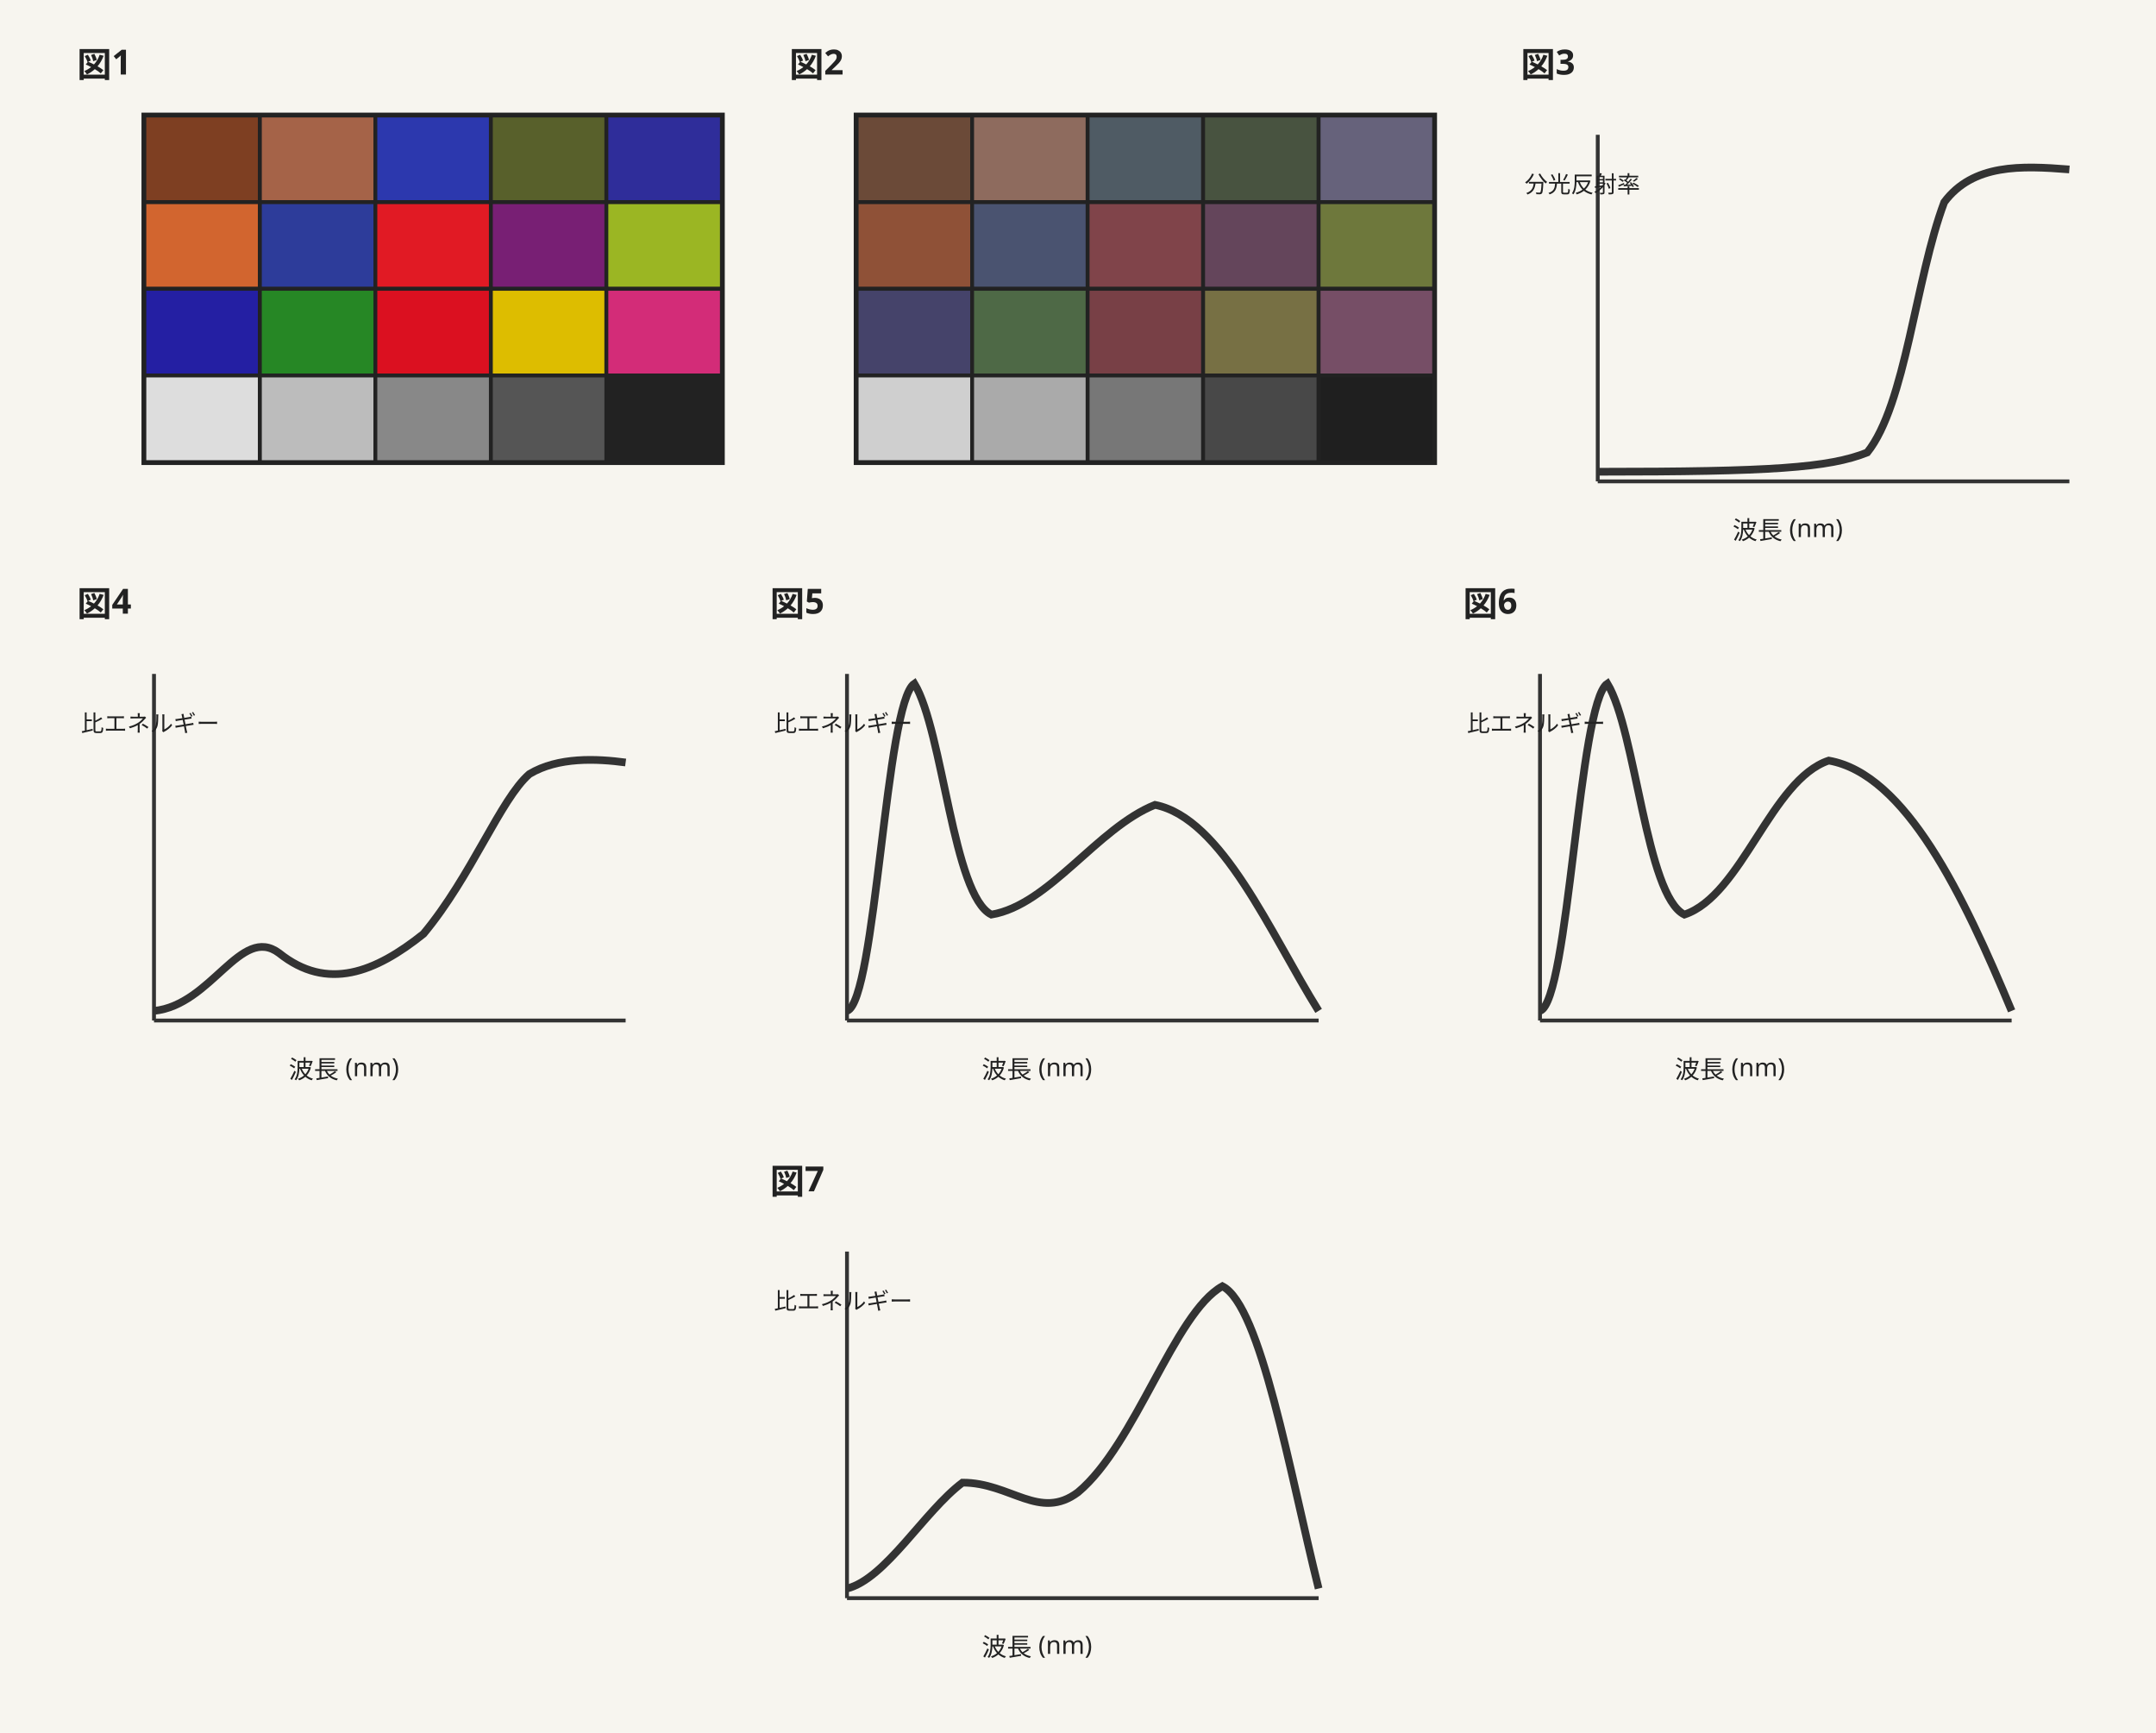
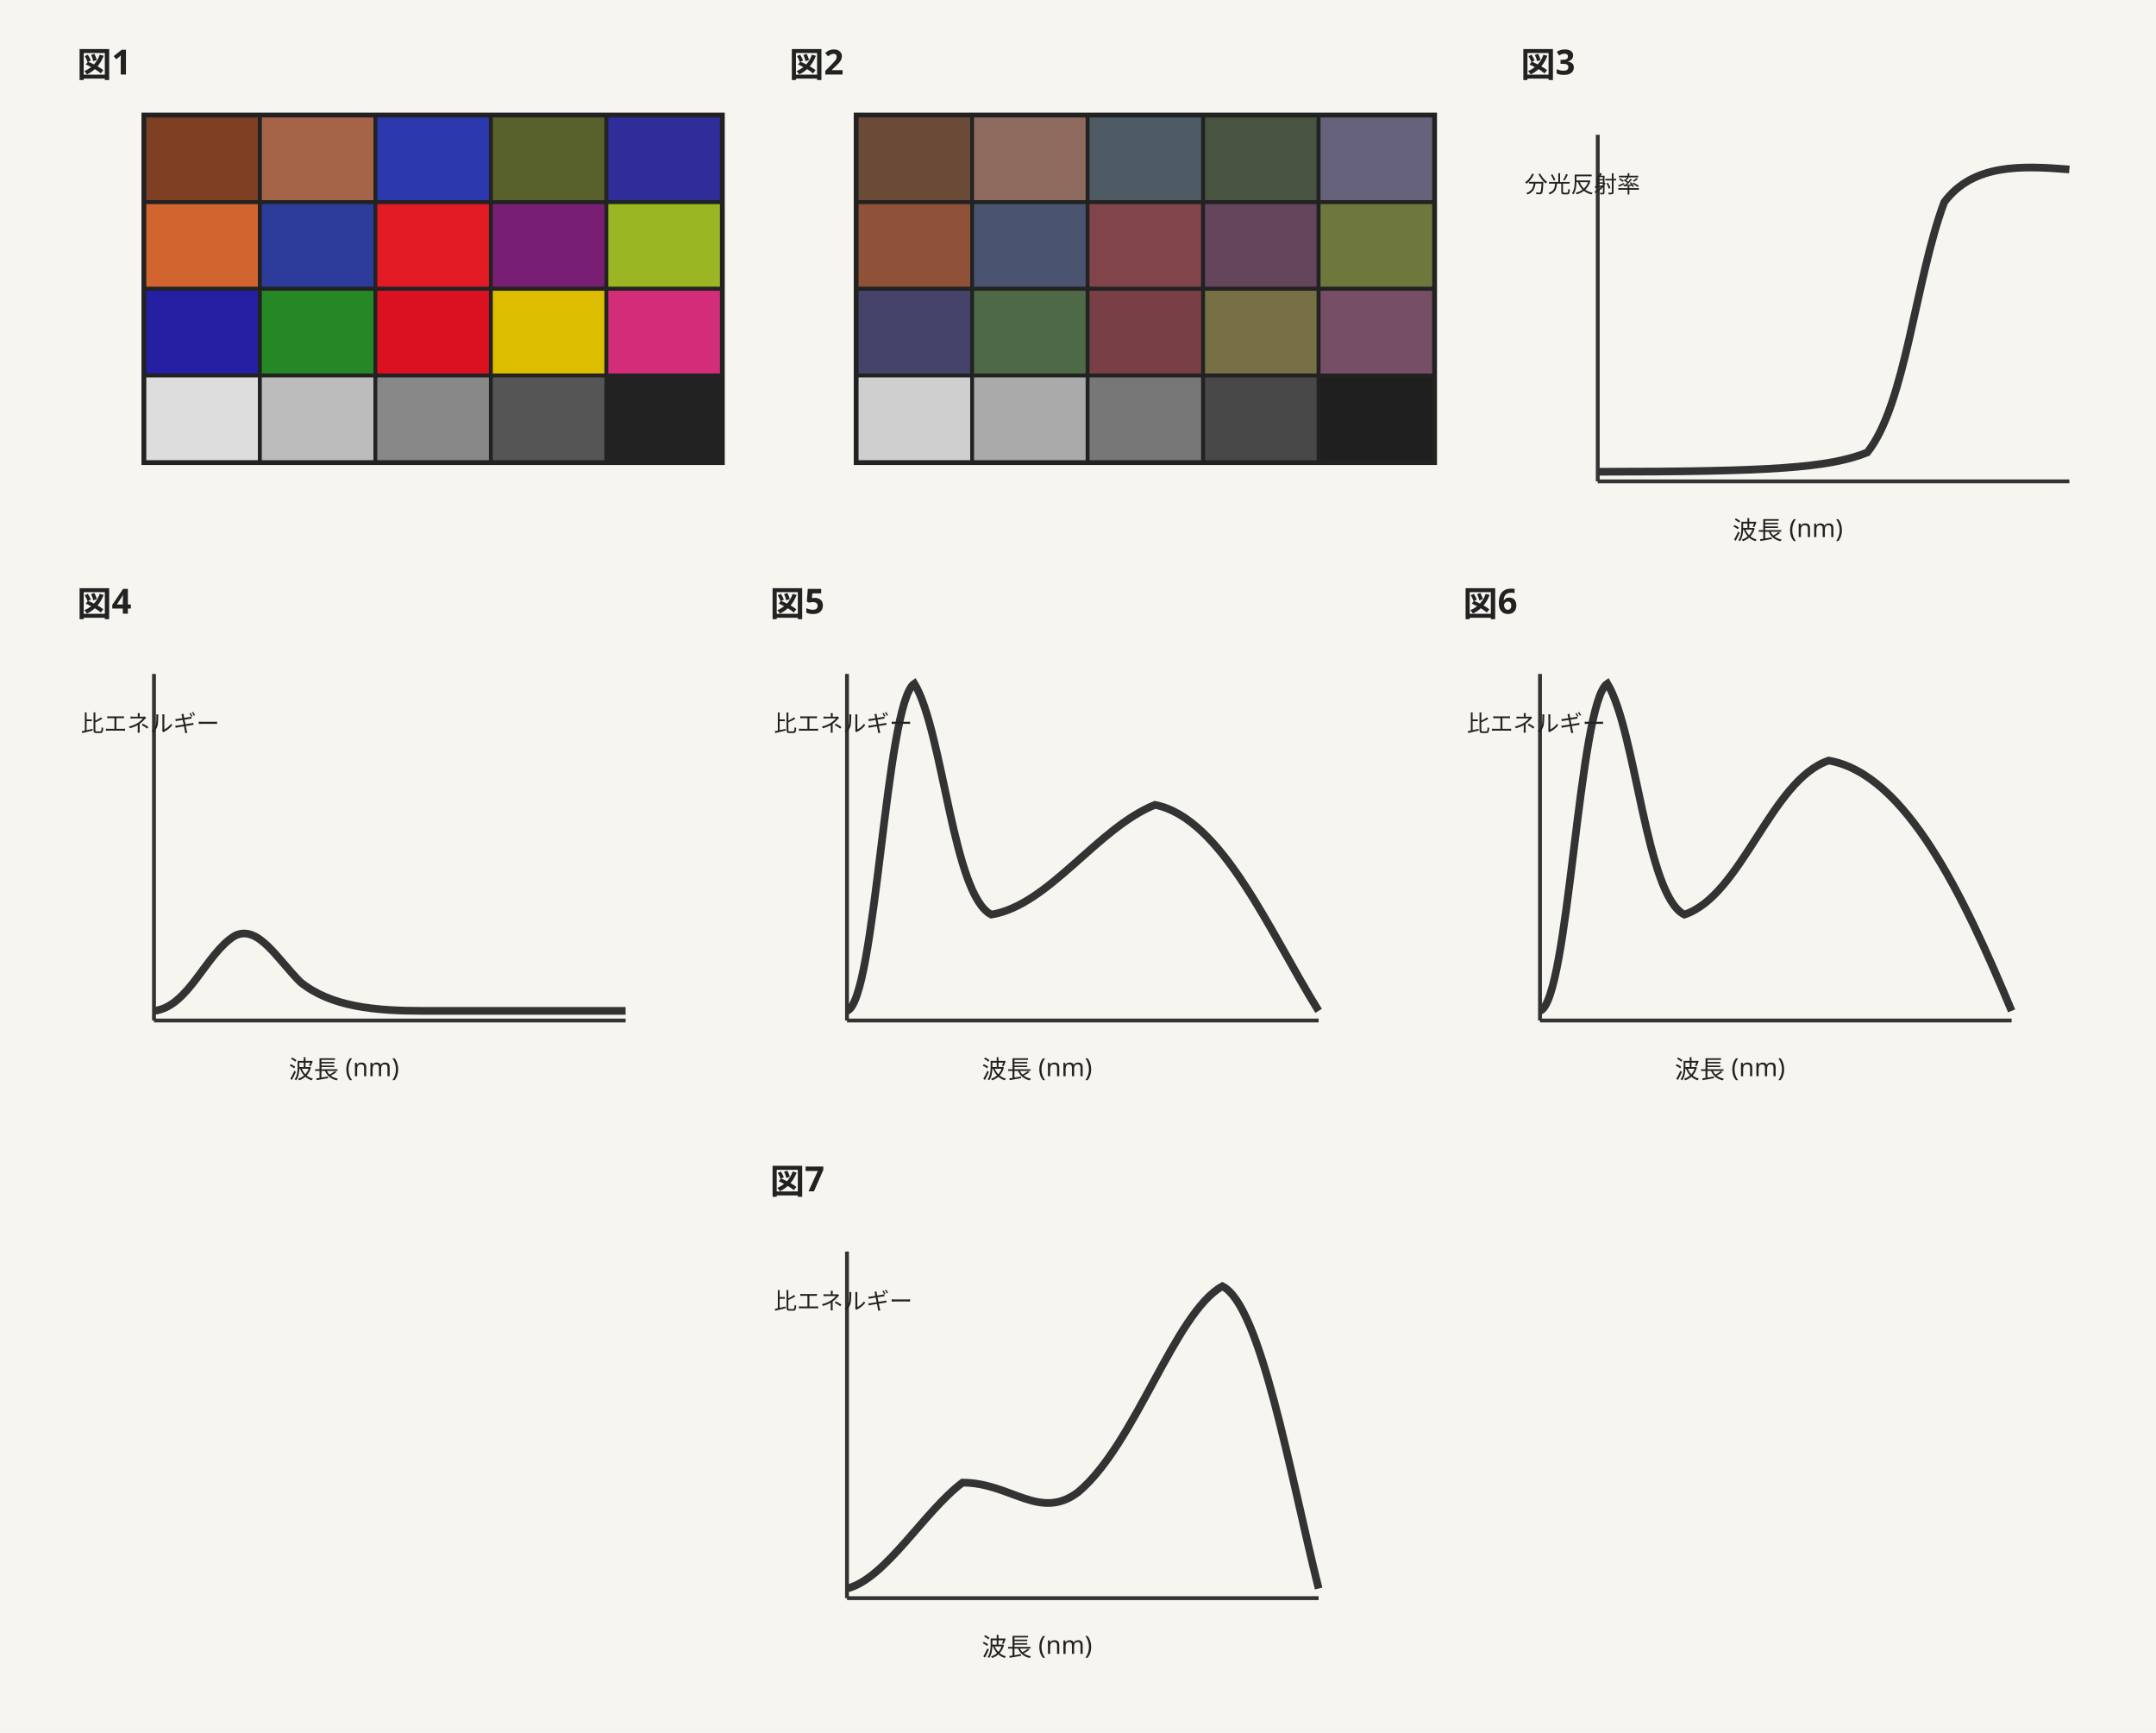
<svg xmlns="http://www.w3.org/2000/svg" viewBox="0 0 1120 900" role="img" aria-label="2026年度夏期 問題3の学習用再構成図版">
  <rect width="1120" height="900" fill="#f7f5ef" />
  <g font-family="sans-serif" fill="#222">
    <g transform="translate(40 40)">
      <text x="0" y="0" font-size="18" font-weight="700">図1</text>
      <g transform="translate(35 20)" stroke="#222" stroke-width="3">
        <rect width="300" height="180" fill="#111" />
        <g stroke="#222" stroke-width="2">
          <rect x="0" y="0" width="60" height="45" fill="#7e3f22" />
          <rect x="60" y="0" width="60" height="45" fill="#a56348" />
          <rect x="120" y="0" width="60" height="45" fill="#2c38ae" />
          <rect x="180" y="0" width="60" height="45" fill="#58602b" />
          <rect x="240" y="0" width="60" height="45" fill="#2f2d9a" />
          <rect x="0" y="45" width="60" height="45" fill="#d2652f" />
          <rect x="60" y="45" width="60" height="45" fill="#2d3c9a" />
          <rect x="120" y="45" width="60" height="45" fill="#e11a24" />
          <rect x="180" y="45" width="60" height="45" fill="#781f74" />
          <rect x="240" y="45" width="60" height="45" fill="#9bb623" />
          <rect x="0" y="90" width="60" height="45" fill="#241fa3" />
          <rect x="60" y="90" width="60" height="45" fill="#268725" />
          <rect x="120" y="90" width="60" height="45" fill="#db1020" />
          <rect x="180" y="90" width="60" height="45" fill="#ddbd00" />
          <rect x="240" y="90" width="60" height="45" fill="#d32c78" />
          <rect x="0" y="135" width="60" height="45" fill="#ddd" />
          <rect x="60" y="135" width="60" height="45" fill="#bcbcbc" />
          <rect x="120" y="135" width="60" height="45" fill="#888" />
          <rect x="180" y="135" width="60" height="45" fill="#555" />
          <rect x="240" y="135" width="60" height="45" fill="#222" />
        </g>
      </g>
    </g>
    <g transform="translate(410 40)">
      <text x="0" y="0" font-size="18" font-weight="700">図2</text>
      <g transform="translate(35 20)" stroke="#222" stroke-width="3">
        <rect width="300" height="180" fill="#111" />
        <g stroke="#222" stroke-width="2">
          <rect x="0" y="0" width="60" height="45" fill="#6b4a38" />
          <rect x="60" y="0" width="60" height="45" fill="#8e6b5e" />
          <rect x="120" y="0" width="60" height="45" fill="#4f5b64" />
          <rect x="180" y="0" width="60" height="45" fill="#485340" />
          <rect x="240" y="0" width="60" height="45" fill="#66627b" />
          <rect x="0" y="45" width="60" height="45" fill="#8f5137" />
          <rect x="60" y="45" width="60" height="45" fill="#4a5370" />
          <rect x="120" y="45" width="60" height="45" fill="#80444a" />
          <rect x="180" y="45" width="60" height="45" fill="#64455b" />
          <rect x="240" y="45" width="60" height="45" fill="#6e783c" />
          <rect x="0" y="90" width="60" height="45" fill="#45436a" />
          <rect x="60" y="90" width="60" height="45" fill="#4e6946" />
          <rect x="120" y="90" width="60" height="45" fill="#784046" />
          <rect x="180" y="90" width="60" height="45" fill="#777044" />
          <rect x="240" y="90" width="60" height="45" fill="#764e66" />
          <rect x="0" y="135" width="60" height="45" fill="#cfcfcf" />
          <rect x="60" y="135" width="60" height="45" fill="#aaa" />
          <rect x="120" y="135" width="60" height="45" fill="#777" />
          <rect x="180" y="135" width="60" height="45" fill="#484848" />
          <rect x="240" y="135" width="60" height="45" fill="#1f1f1f" />
        </g>
      </g>
    </g>
    <g transform="translate(790 40)">
      <text x="0" y="0" font-size="18" font-weight="700">図3</text>
      <path d="M40 210V30M40 210H285" stroke="#333" stroke-width="2" />
      <path d="M40 205C130 205 160 203 180 195C200 170 205 105 220 65C235 45 260 46 285 48" stroke="#333" stroke-width="4" fill="none" />
      <text x="110" y="240" font-size="13">波長 (nm)</text>
      <text x="2" y="60" font-size="12">分光反射率</text>
    </g>
    <g transform="translate(40 320)">
      <text x="0" y="0" font-size="18" font-weight="700">図4</text>
      <path d="M40 210V30M40 210H285" stroke="#333" stroke-width="2" />
-       <path d="M40 205C70 202 85 160 105 175C130 195 155 185 180 165C205 135 220 95 235 82C250 73 270 74 285 76" stroke="#333" stroke-width="4" fill="none" />
+       <path d="M40 205C58 203 67 175 82 166C94 160 104 178 116 190C132 203 155 205 180 205C215 205 250 205 285 205" stroke="#333" stroke-width="4" fill="none" />
      <text x="110" y="240" font-size="13">波長 (nm)</text>
      <text x="2" y="60" font-size="12">比エネルギー</text>
    </g>
    <g transform="translate(400 320)">
      <text x="0" y="0" font-size="18" font-weight="700">図5</text>
      <path d="M40 210V30M40 210H285" stroke="#333" stroke-width="2" />
      <path d="M40 205C55 200 60 45 75 35C90 60 95 145 115 155C145 150 170 110 200 98C235 105 260 165 285 205" stroke="#333" stroke-width="4" fill="none" />
      <text x="110" y="240" font-size="13">波長 (nm)</text>
      <text x="2" y="60" font-size="12">比エネルギー</text>
    </g>
    <g transform="translate(760 320)">
      <text x="0" y="0" font-size="18" font-weight="700">図6</text>
      <path d="M40 210V30M40 210H285" stroke="#333" stroke-width="2" />
      <path d="M40 205C55 200 60 45 75 35C90 60 95 145 115 155C145 145 160 85 190 75C230 82 260 145 285 205" stroke="#333" stroke-width="4" fill="none" />
      <text x="110" y="240" font-size="13">波長 (nm)</text>
      <text x="2" y="60" font-size="12">比エネルギー</text>
    </g>
    <g transform="translate(400 620)">
      <text x="0" y="0" font-size="18" font-weight="700">図7</text>
      <path d="M40 210V30M40 210H285" stroke="#333" stroke-width="2" />
      <path d="M40 205C60 200 80 165 100 150C125 150 140 170 160 155C190 130 210 62 235 48C255 58 270 145 285 205" stroke="#333" stroke-width="4" fill="none" />
      <text x="110" y="240" font-size="13">波長 (nm)</text>
      <text x="2" y="60" font-size="12">比エネルギー</text>
    </g>
  </g>
</svg>
